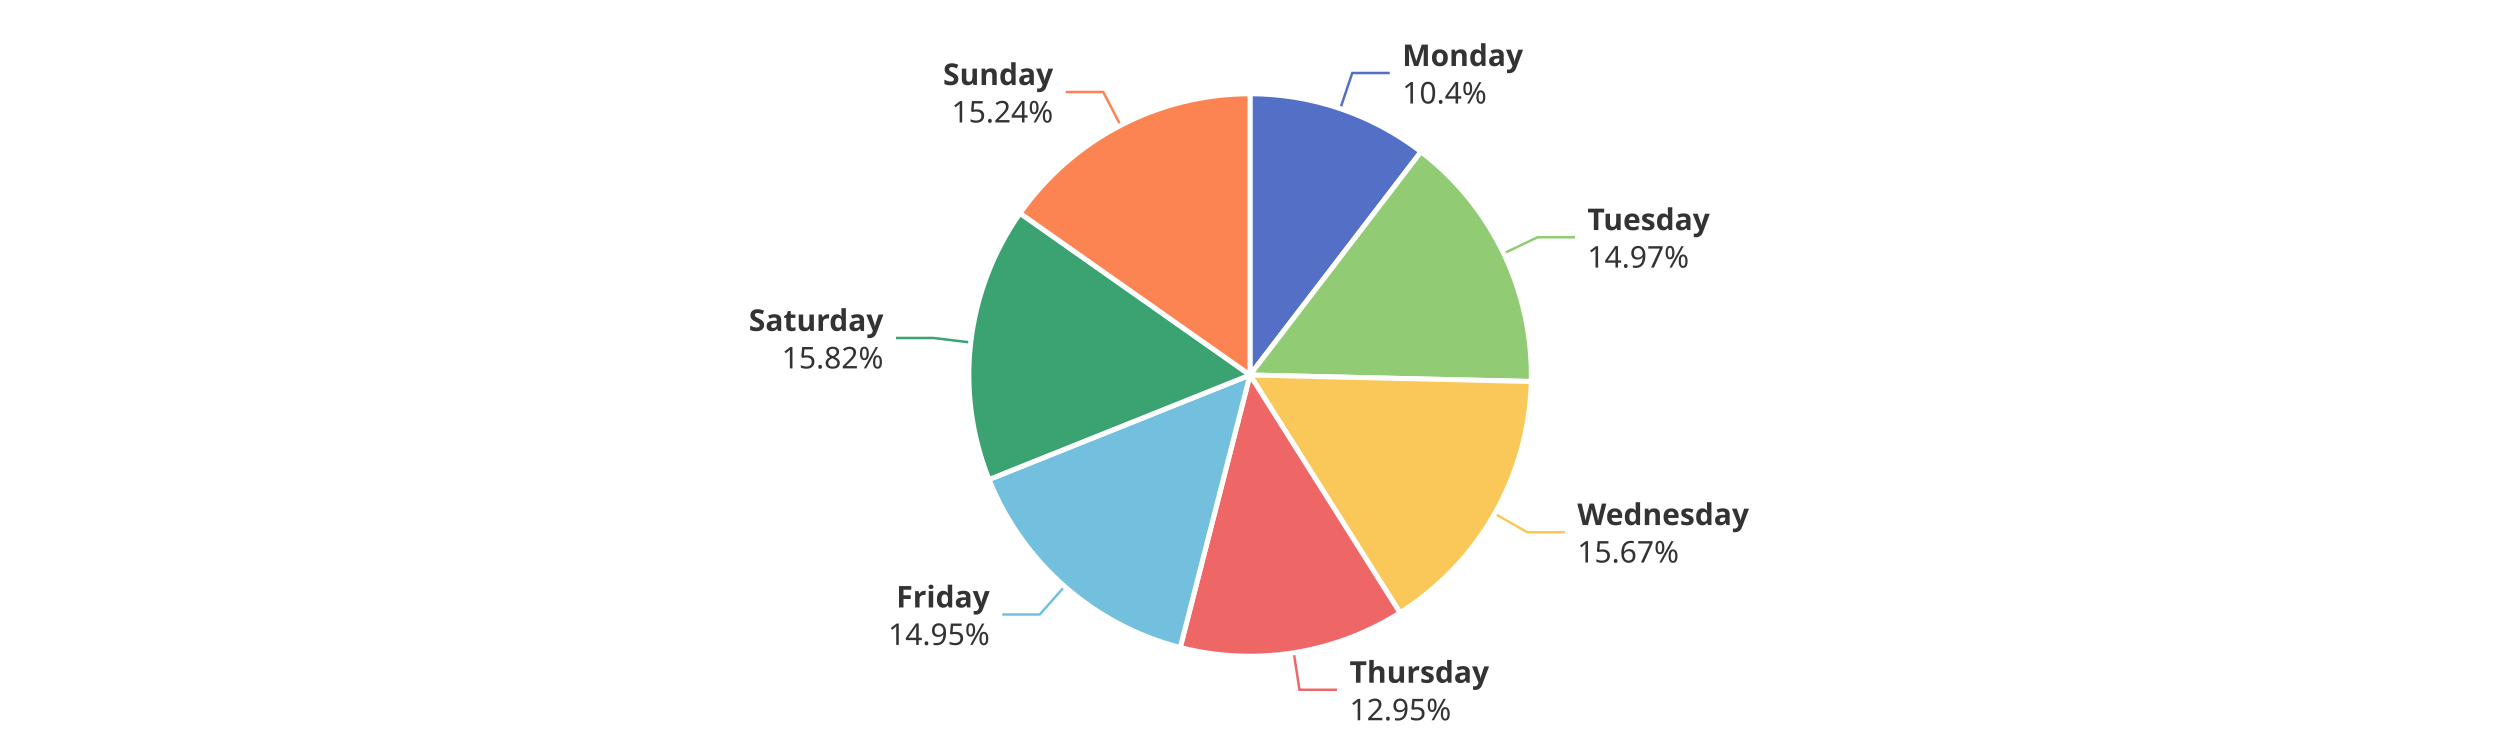
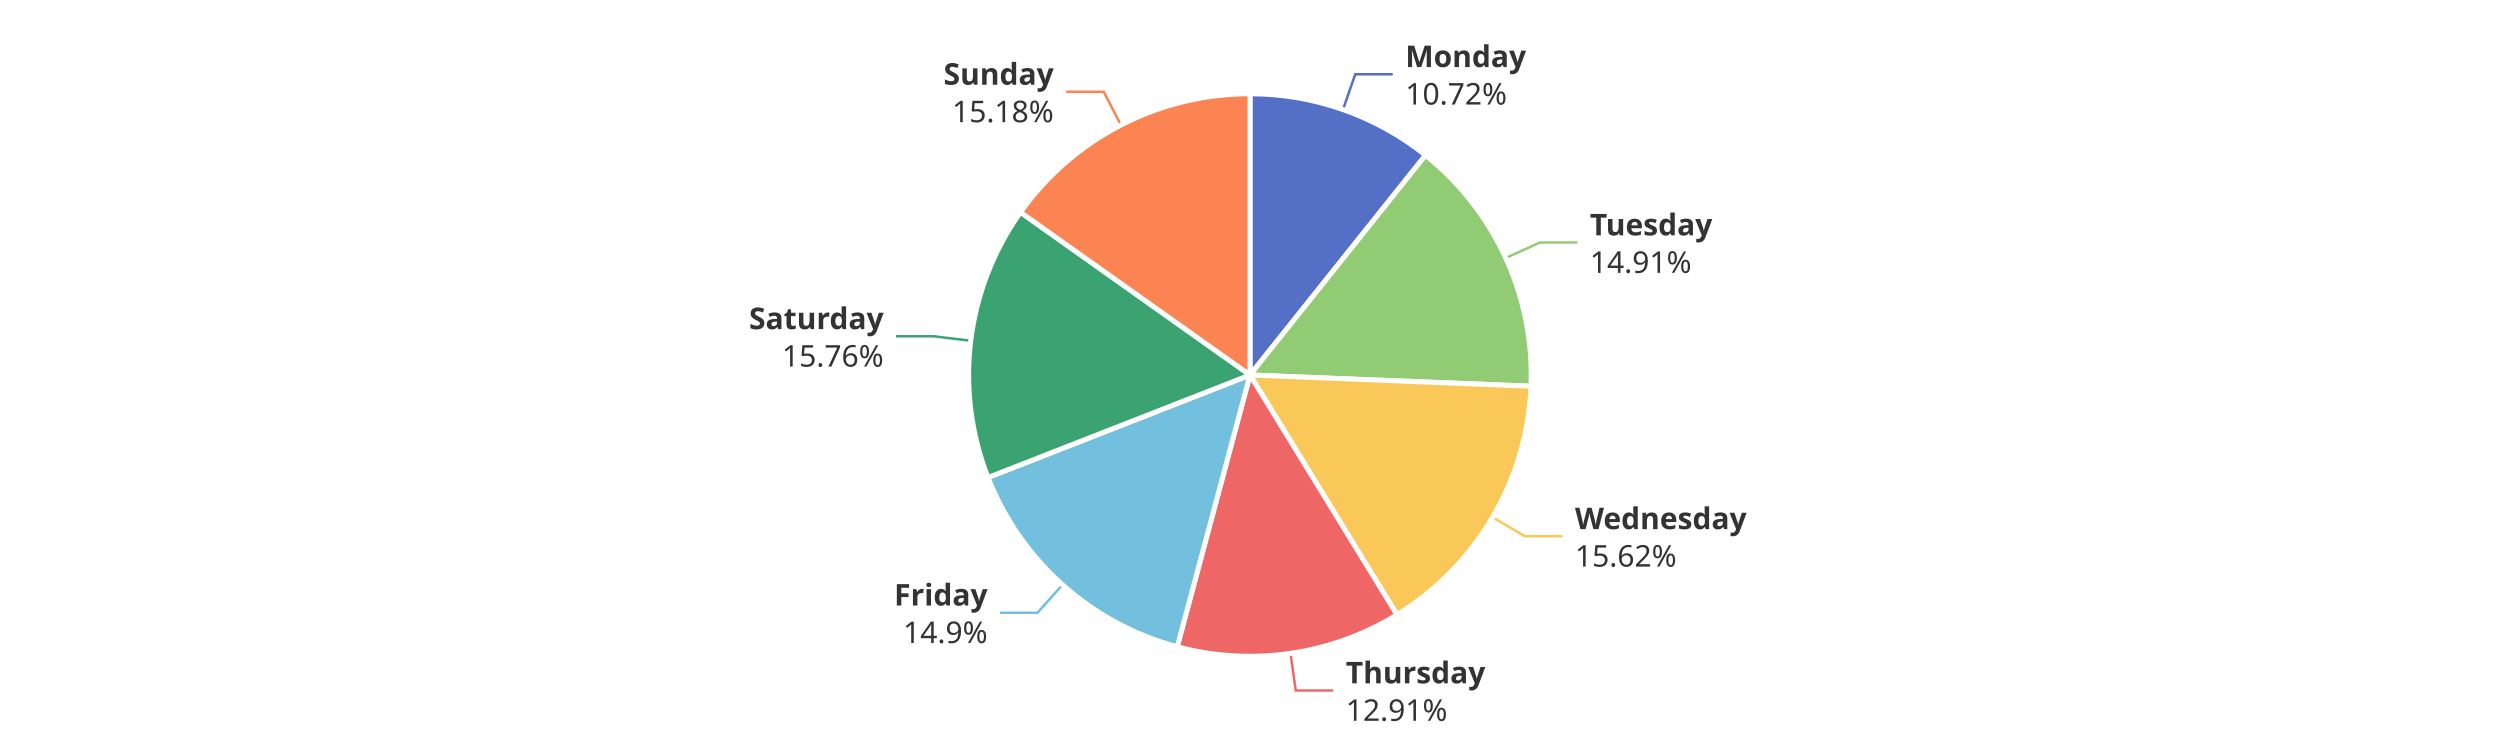
<svg xmlns="http://www.w3.org/2000/svg" width="1000" height="300" version="1.1" baseProfile="full" viewBox="0 0 1000 300">
  <rect width="1000" height="300" x="0" y="0" id="0" fill="#ffffff" />
-   <polyline points="536.1 43.5 540.9 29.2 555.9 29.2" fill="none" stroke="#5470c6" />
-   <polyline points="601.4 101.4 615 94.9 630 94.9" fill="none" stroke="#91cc75" />
-   <polyline points="597.9 205.5 610.9 212.9 625.9 212.9" fill="none" stroke="#fac858" />
-   <polyline points="517.5 261.1 519.8 275.9 534.8 275.9" fill="none" stroke="#ee6666" />
-   <polyline points="425.8 234.6 415.9 245.8 400.9 245.8" fill="none" stroke="#73c0de" />
-   <polyline points="388.3 137 373.4 135.2 358.4 135.2" fill="none" stroke="#3ba272" />
-   <polyline points="448.2 50.1 441.3 36.8 426.3 36.8" fill="none" stroke="#fc8452" />
-   <path d="M500 37.5A112.5 112.5 0 0 1 568.4 60.7L500 150Z" fill="#5470c6" stroke="#fff" stroke-width="2" stroke-linejoin="round" />
-   <path d="M568.4 60.7A112.5 112.5 0 0 1 612.5 152.6L500 150Z" fill="#91cc75" stroke="#fff" stroke-width="2" stroke-linejoin="round" />
-   <path d="M612.5 152.6A112.5 112.5 0 0 1 560 245.1L500 150Z" fill="#fac858" stroke="#fff" stroke-width="2" stroke-linejoin="round" />
-   <path d="M560 245.1A112.5 112.5 0 0 1 472.1 259L500 150Z" fill="#ee6666" stroke="#fff" stroke-width="2" stroke-linejoin="round" />
-   <path d="M472.1 259A112.5 112.5 0 0 1 395.6 191.8L500 150Z" fill="#73c0de" stroke="#fff" stroke-width="2" stroke-linejoin="round" />
-   <path d="M395.6 191.8A112.5 112.5 0 0 1 408 85.3L500 150Z" fill="#3ba272" stroke="#fff" stroke-width="2" stroke-linejoin="round" />
-   <path d="M408 85.3A112.5 112.5 0 0 1 500 37.5L500 150Z" fill="#fc8452" stroke="#fff" stroke-width="2" stroke-linejoin="round" />
-   <path d="M0 -15l42.8 0l0 30l-42.8 0Z" transform="translate(560.9203 29.245)" fill="none" />
-   <text dominant-baseline="central" text-anchor="start" style="font-size:12px;font-family:sans-serif;font-weight:bold;" y="-7.5" transform="translate(560.9203 29.245)" fill="#333" stroke="rgb(255,255,255)" stroke-width="2" paint-order="stroke" stroke-miterlimit="2">Monday</text>
-   <text dominant-baseline="central" text-anchor="start" style="font-size:12px;font-family:sans-serif;" y="7.5" transform="translate(560.9203 29.245)" fill="#333" stroke="rgb(255,255,255)" stroke-width="2" paint-order="stroke" stroke-miterlimit="2">10.4%</text>
-   <path d="M0 -15l46.2 0l0 30l-46.2 0Z" transform="translate(634.9702 94.881)" fill="none" />
-   <text dominant-baseline="central" text-anchor="start" style="font-size:12px;font-family:sans-serif;font-weight:bold;" y="-7.5" transform="translate(634.9702 94.881)" fill="#333" stroke="rgb(255,255,255)" stroke-width="2" paint-order="stroke" stroke-miterlimit="2">Tuesday</text>
-   <text dominant-baseline="central" text-anchor="start" style="font-size:12px;font-family:sans-serif;" y="7.5" transform="translate(634.9702 94.881)" fill="#333" stroke="rgb(255,255,255)" stroke-width="2" paint-order="stroke" stroke-miterlimit="2">14.97%</text>
-   <path d="M0 -15l63.6 0l0 30l-63.6 0Z" transform="translate(630.9287 212.8576)" fill="none" />
-   <text dominant-baseline="central" text-anchor="start" style="font-size:12px;font-family:sans-serif;font-weight:bold;" y="-7.5" transform="translate(630.9287 212.8576)" fill="#333" stroke="rgb(255,255,255)" stroke-width="2" paint-order="stroke" stroke-miterlimit="2">Wednesday</text>
-   <text dominant-baseline="central" text-anchor="start" style="font-size:12px;font-family:sans-serif;" y="7.5" transform="translate(630.9287 212.8576)" fill="#333" stroke="rgb(255,255,255)" stroke-width="2" paint-order="stroke" stroke-miterlimit="2">15.67%</text>
-   <path d="M0 -15l50.2 0l0 30l-50.2 0Z" transform="translate(539.8267 275.949)" fill="none" />
-   <text dominant-baseline="central" text-anchor="start" style="font-size:12px;font-family:sans-serif;font-weight:bold;" y="-7.5" transform="translate(539.8267 275.949)" fill="#333" stroke="rgb(255,255,255)" stroke-width="2" paint-order="stroke" stroke-miterlimit="2">Thursday</text>
-   <text dominant-baseline="central" text-anchor="start" style="font-size:12px;font-family:sans-serif;" y="7.5" transform="translate(539.8267 275.949)" fill="#333" stroke="rgb(255,255,255)" stroke-width="2" paint-order="stroke" stroke-miterlimit="2">12.95%</text>
-   <path d="M-40.9 -15l40.9 0l0 30l-40.9 0Z" transform="translate(395.8933 245.8244)" fill="none" />
-   <text dominant-baseline="central" text-anchor="end" style="font-size:12px;font-family:sans-serif;font-weight:bold;" y="-7.5" transform="translate(395.8933 245.8244)" fill="#333" stroke="rgb(255,255,255)" stroke-width="2" paint-order="stroke" stroke-miterlimit="2">Friday</text>
-   <text dominant-baseline="central" text-anchor="end" style="font-size:12px;font-family:sans-serif;" y="7.5" transform="translate(395.8933 245.8244)" fill="#333" stroke="rgb(255,255,255)" stroke-width="2" paint-order="stroke" stroke-miterlimit="2">14.95%</text>
-   <path d="M-48.2 -15l48.2 0l0 30l-48.2 0Z" transform="translate(353.3604 135.2129)" fill="none" />
-   <text dominant-baseline="central" text-anchor="end" style="font-size:12px;font-family:sans-serif;font-weight:bold;" y="-7.5" transform="translate(353.3604 135.2129)" fill="#333" stroke="rgb(255,255,255)" stroke-width="2" paint-order="stroke" stroke-miterlimit="2">Saturday</text>
-   <text dominant-baseline="central" text-anchor="end" style="font-size:12px;font-family:sans-serif;" y="7.5" transform="translate(353.3604 135.2129)" fill="#333" stroke="rgb(255,255,255)" stroke-width="2" paint-order="stroke" stroke-miterlimit="2">15.82%</text>
-   <path d="M-40.9 -15l40.9 0l0 30l-40.9 0Z" transform="translate(421.2613 36.8363)" fill="none" />
-   <text dominant-baseline="central" text-anchor="end" style="font-size:12px;font-family:sans-serif;font-weight:bold;" y="-7.5" transform="translate(421.2613 36.8363)" fill="#333" stroke="rgb(255,255,255)" stroke-width="2" paint-order="stroke" stroke-miterlimit="2">Sunday</text>
-   <text dominant-baseline="central" text-anchor="end" style="font-size:12px;font-family:sans-serif;" y="7.5" transform="translate(421.2613 36.8363)" fill="#333" stroke="rgb(255,255,255)" stroke-width="2" paint-order="stroke" stroke-miterlimit="2">15.24%</text>
+   <polyline points="537.2 43.8 542.1 29.7 557.1 29.7" fill="none" stroke="#5470c6" />
+   <polyline points="602.3 103.2 616 97 631 97" fill="none" stroke="#91cc75" />
+   <polyline points="597 206.9 610 214.5 625 214.5" fill="none" stroke="#fac858" />
+   <polyline points="516.2 261.3 518.3 276.2 533.3 276.2" fill="none" stroke="#ee6666" />
+   <polyline points="425 233.9 415 245.1 400 245.1" fill="none" stroke="#73c0de" />
+   <polyline points="388.3 136.3 373.4 134.5 358.4 134.5" fill="none" stroke="#3ba272" />
+   <polyline points="448.4 50.1 441.5 36.7 426.5 36.7" fill="none" stroke="#fc8452" />
+   <path d="M500 37.5A112.5 112.5 0 0 1 570.2 62.1L500 150Z" fill="#5470c6" stroke="#fff" stroke-width="2" stroke-linejoin="round" />
+   <path d="M570.2 62.1A112.5 112.5 0 0 1 612.4 154.5L500 150Z" fill="#91cc75" stroke="#fff" stroke-width="2" stroke-linejoin="round" />
+   <path d="M612.4 154.5A112.5 112.5 0 0 1 558.8 245.9L500 150Z" fill="#fac858" stroke="#fff" stroke-width="2" stroke-linejoin="round" />
+   <path d="M558.8 245.9A112.5 112.5 0 0 1 470.9 258.7L500 150Z" fill="#ee6666" stroke="#fff" stroke-width="2" stroke-linejoin="round" />
+   <path d="M470.9 258.7A112.5 112.5 0 0 1 395.2 191L500 150Z" fill="#73c0de" stroke="#fff" stroke-width="2" stroke-linejoin="round" />
+   <path d="M395.2 191A112.5 112.5 0 0 1 408.2 84.9L500 150Z" fill="#3ba272" stroke="#fff" stroke-width="2" stroke-linejoin="round" />
+   <path d="M408.2 84.9A112.5 112.5 0 0 1 500 37.5L500 150Z" fill="#fc8452" stroke="#fff" stroke-width="2" stroke-linejoin="round" />
+   <path d="M0 -15l42.8 0l0 30l-42.8 0Z" transform="translate(562.1322 29.6624)" fill="none" />
+   <text dominant-baseline="central" text-anchor="start" style="font-size:12px;font-family:sans-serif;font-weight:bold;" y="-7.5" transform="translate(562.1322 29.6624)" fill="#333" stroke="rgb(255,255,255)" stroke-width="2" paint-order="stroke" stroke-miterlimit="2">Monday</text>
+   <text dominant-baseline="central" text-anchor="start" style="font-size:12px;font-family:sans-serif;" y="7.5" transform="translate(562.1322 29.6624)" fill="#333" stroke="rgb(255,255,255)" stroke-width="2" paint-order="stroke" stroke-miterlimit="2">10.72%</text>
+   <path d="M0 -15l46.2 0l0 30l-46.2 0Z" transform="translate(635.9554 96.9849)" fill="none" />
+   <text dominant-baseline="central" text-anchor="start" style="font-size:12px;font-family:sans-serif;font-weight:bold;" y="-7.5" transform="translate(635.9554 96.9849)" fill="#333" stroke="rgb(255,255,255)" stroke-width="2" paint-order="stroke" stroke-miterlimit="2">Tuesday</text>
+   <text dominant-baseline="central" text-anchor="start" style="font-size:12px;font-family:sans-serif;" y="7.5" transform="translate(635.9554 96.9849)" fill="#333" stroke="rgb(255,255,255)" stroke-width="2" paint-order="stroke" stroke-miterlimit="2">14.91%</text>
+   <path d="M0 -15l63.6 0l0 30l-63.6 0Z" transform="translate(629.9885 214.4886)" fill="none" />
+   <text dominant-baseline="central" text-anchor="start" style="font-size:12px;font-family:sans-serif;font-weight:bold;" y="-7.5" transform="translate(629.9885 214.4886)" fill="#333" stroke="rgb(255,255,255)" stroke-width="2" paint-order="stroke" stroke-miterlimit="2">Wednesday</text>
+   <text dominant-baseline="central" text-anchor="start" style="font-size:12px;font-family:sans-serif;" y="7.5" transform="translate(629.9885 214.4886)" fill="#333" stroke="rgb(255,255,255)" stroke-width="2" paint-order="stroke" stroke-miterlimit="2">15.62%</text>
+   <path d="M0 -15l50.2 0l0 30l-50.2 0Z" transform="translate(538.3217 276.1767)" fill="none" />
+   <text dominant-baseline="central" text-anchor="start" style="font-size:12px;font-family:sans-serif;font-weight:bold;" y="-7.5" transform="translate(538.3217 276.1767)" fill="#333" stroke="rgb(255,255,255)" stroke-width="2" paint-order="stroke" stroke-miterlimit="2">Thursday</text>
+   <text dominant-baseline="central" text-anchor="start" style="font-size:12px;font-family:sans-serif;" y="7.5" transform="translate(538.3217 276.1767)" fill="#333" stroke="rgb(255,255,255)" stroke-width="2" paint-order="stroke" stroke-miterlimit="2">12.91%</text>
+   <path d="M-34.2 -15l34.2 0l0 30l-34.2 0Z" transform="translate(395.0237 245.0541)" fill="none" />
+   <text dominant-baseline="central" text-anchor="end" style="font-size:12px;font-family:sans-serif;font-weight:bold;" y="-7.5" transform="translate(395.0237 245.0541)" fill="#333" stroke="rgb(255,255,255)" stroke-width="2" paint-order="stroke" stroke-miterlimit="2">Friday</text>
+   <text dominant-baseline="central" text-anchor="end" style="font-size:12px;font-family:sans-serif;" y="7.5" transform="translate(395.0237 245.0541)" fill="#333" stroke="rgb(255,255,255)" stroke-width="2" paint-order="stroke" stroke-miterlimit="2">14.9%</text>
+   <path d="M-48.2 -15l48.2 0l0 30l-48.2 0Z" transform="translate(353.446 134.497)" fill="none" />
+   <text dominant-baseline="central" text-anchor="end" style="font-size:12px;font-family:sans-serif;font-weight:bold;" y="-7.5" transform="translate(353.446 134.497)" fill="#333" stroke="rgb(255,255,255)" stroke-width="2" paint-order="stroke" stroke-miterlimit="2">Saturday</text>
+   <text dominant-baseline="central" text-anchor="end" style="font-size:12px;font-family:sans-serif;" y="7.5" transform="translate(353.446 134.497)" fill="#333" stroke="rgb(255,255,255)" stroke-width="2" paint-order="stroke" stroke-miterlimit="2">15.76%</text>
+   <path d="M-40.9 -15l40.9 0l0 30l-40.9 0Z" transform="translate(421.4747 36.7258)" fill="none" />
+   <text dominant-baseline="central" text-anchor="end" style="font-size:12px;font-family:sans-serif;font-weight:bold;" y="-7.5" transform="translate(421.4747 36.7258)" fill="#333" stroke="rgb(255,255,255)" stroke-width="2" paint-order="stroke" stroke-miterlimit="2">Sunday</text>
+   <text dominant-baseline="central" text-anchor="end" style="font-size:12px;font-family:sans-serif;" y="7.5" transform="translate(421.4747 36.7258)" fill="#333" stroke="rgb(255,255,255)" stroke-width="2" paint-order="stroke" stroke-miterlimit="2">15.18%</text>
</svg>
